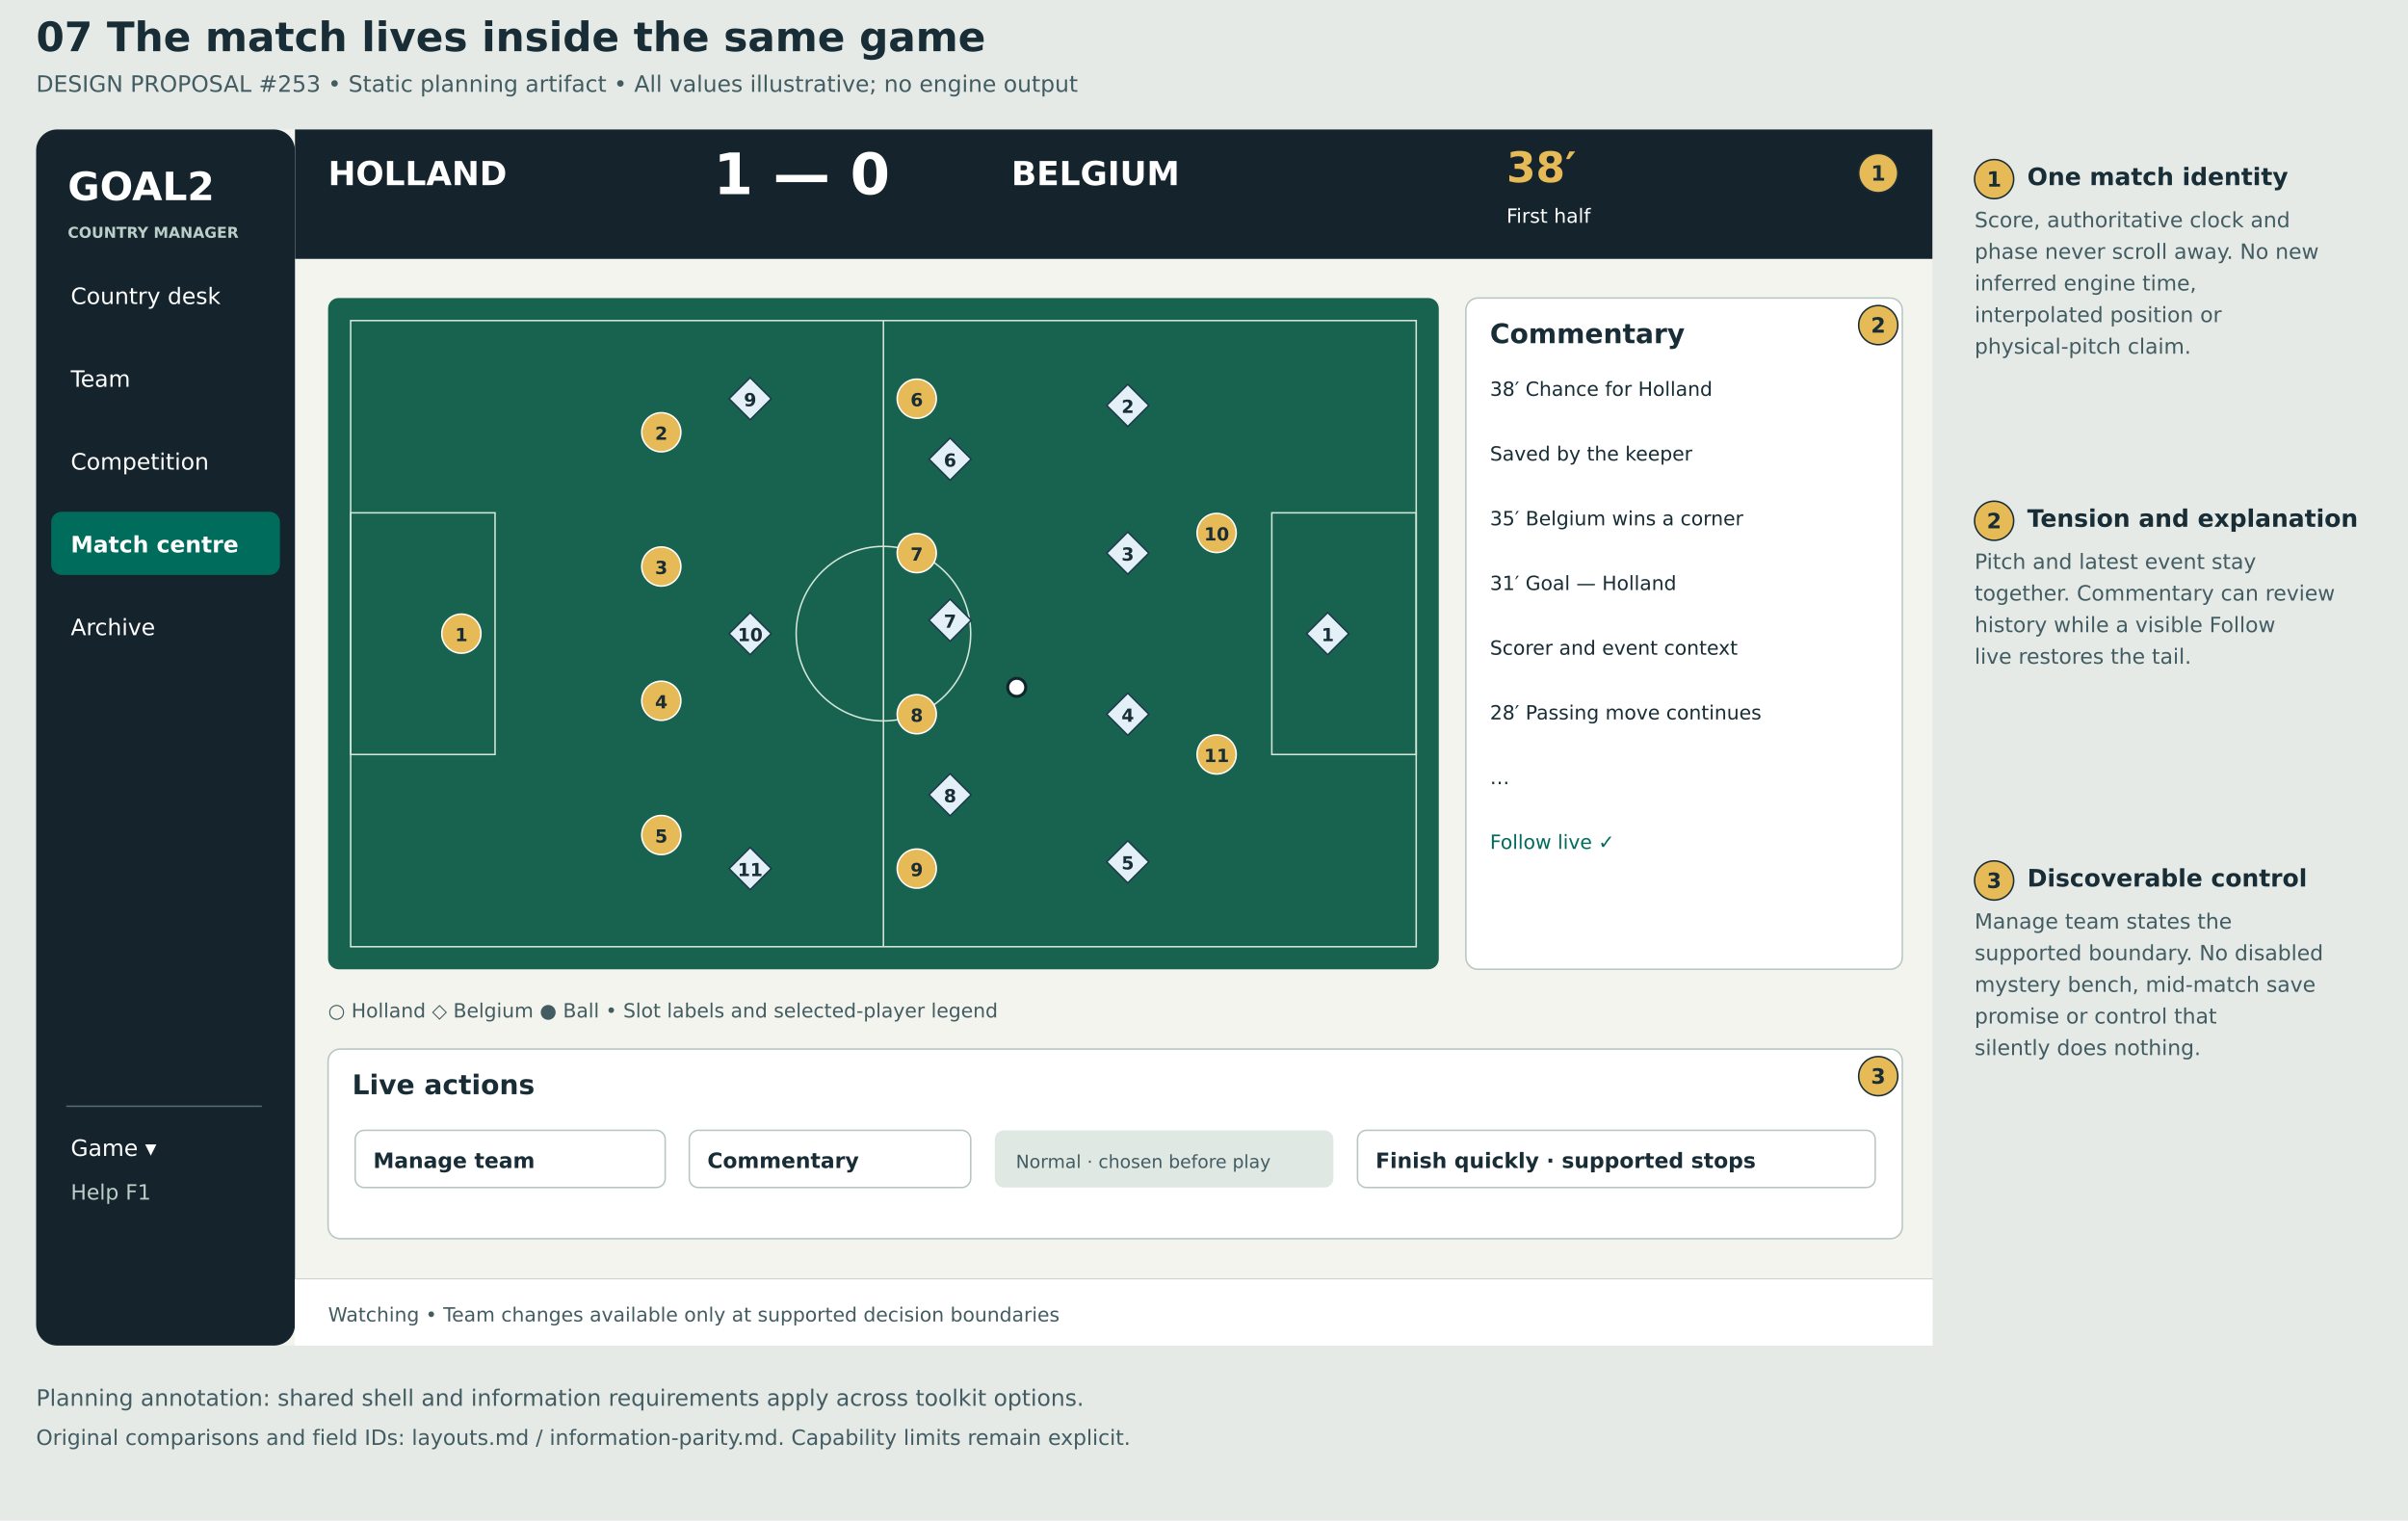
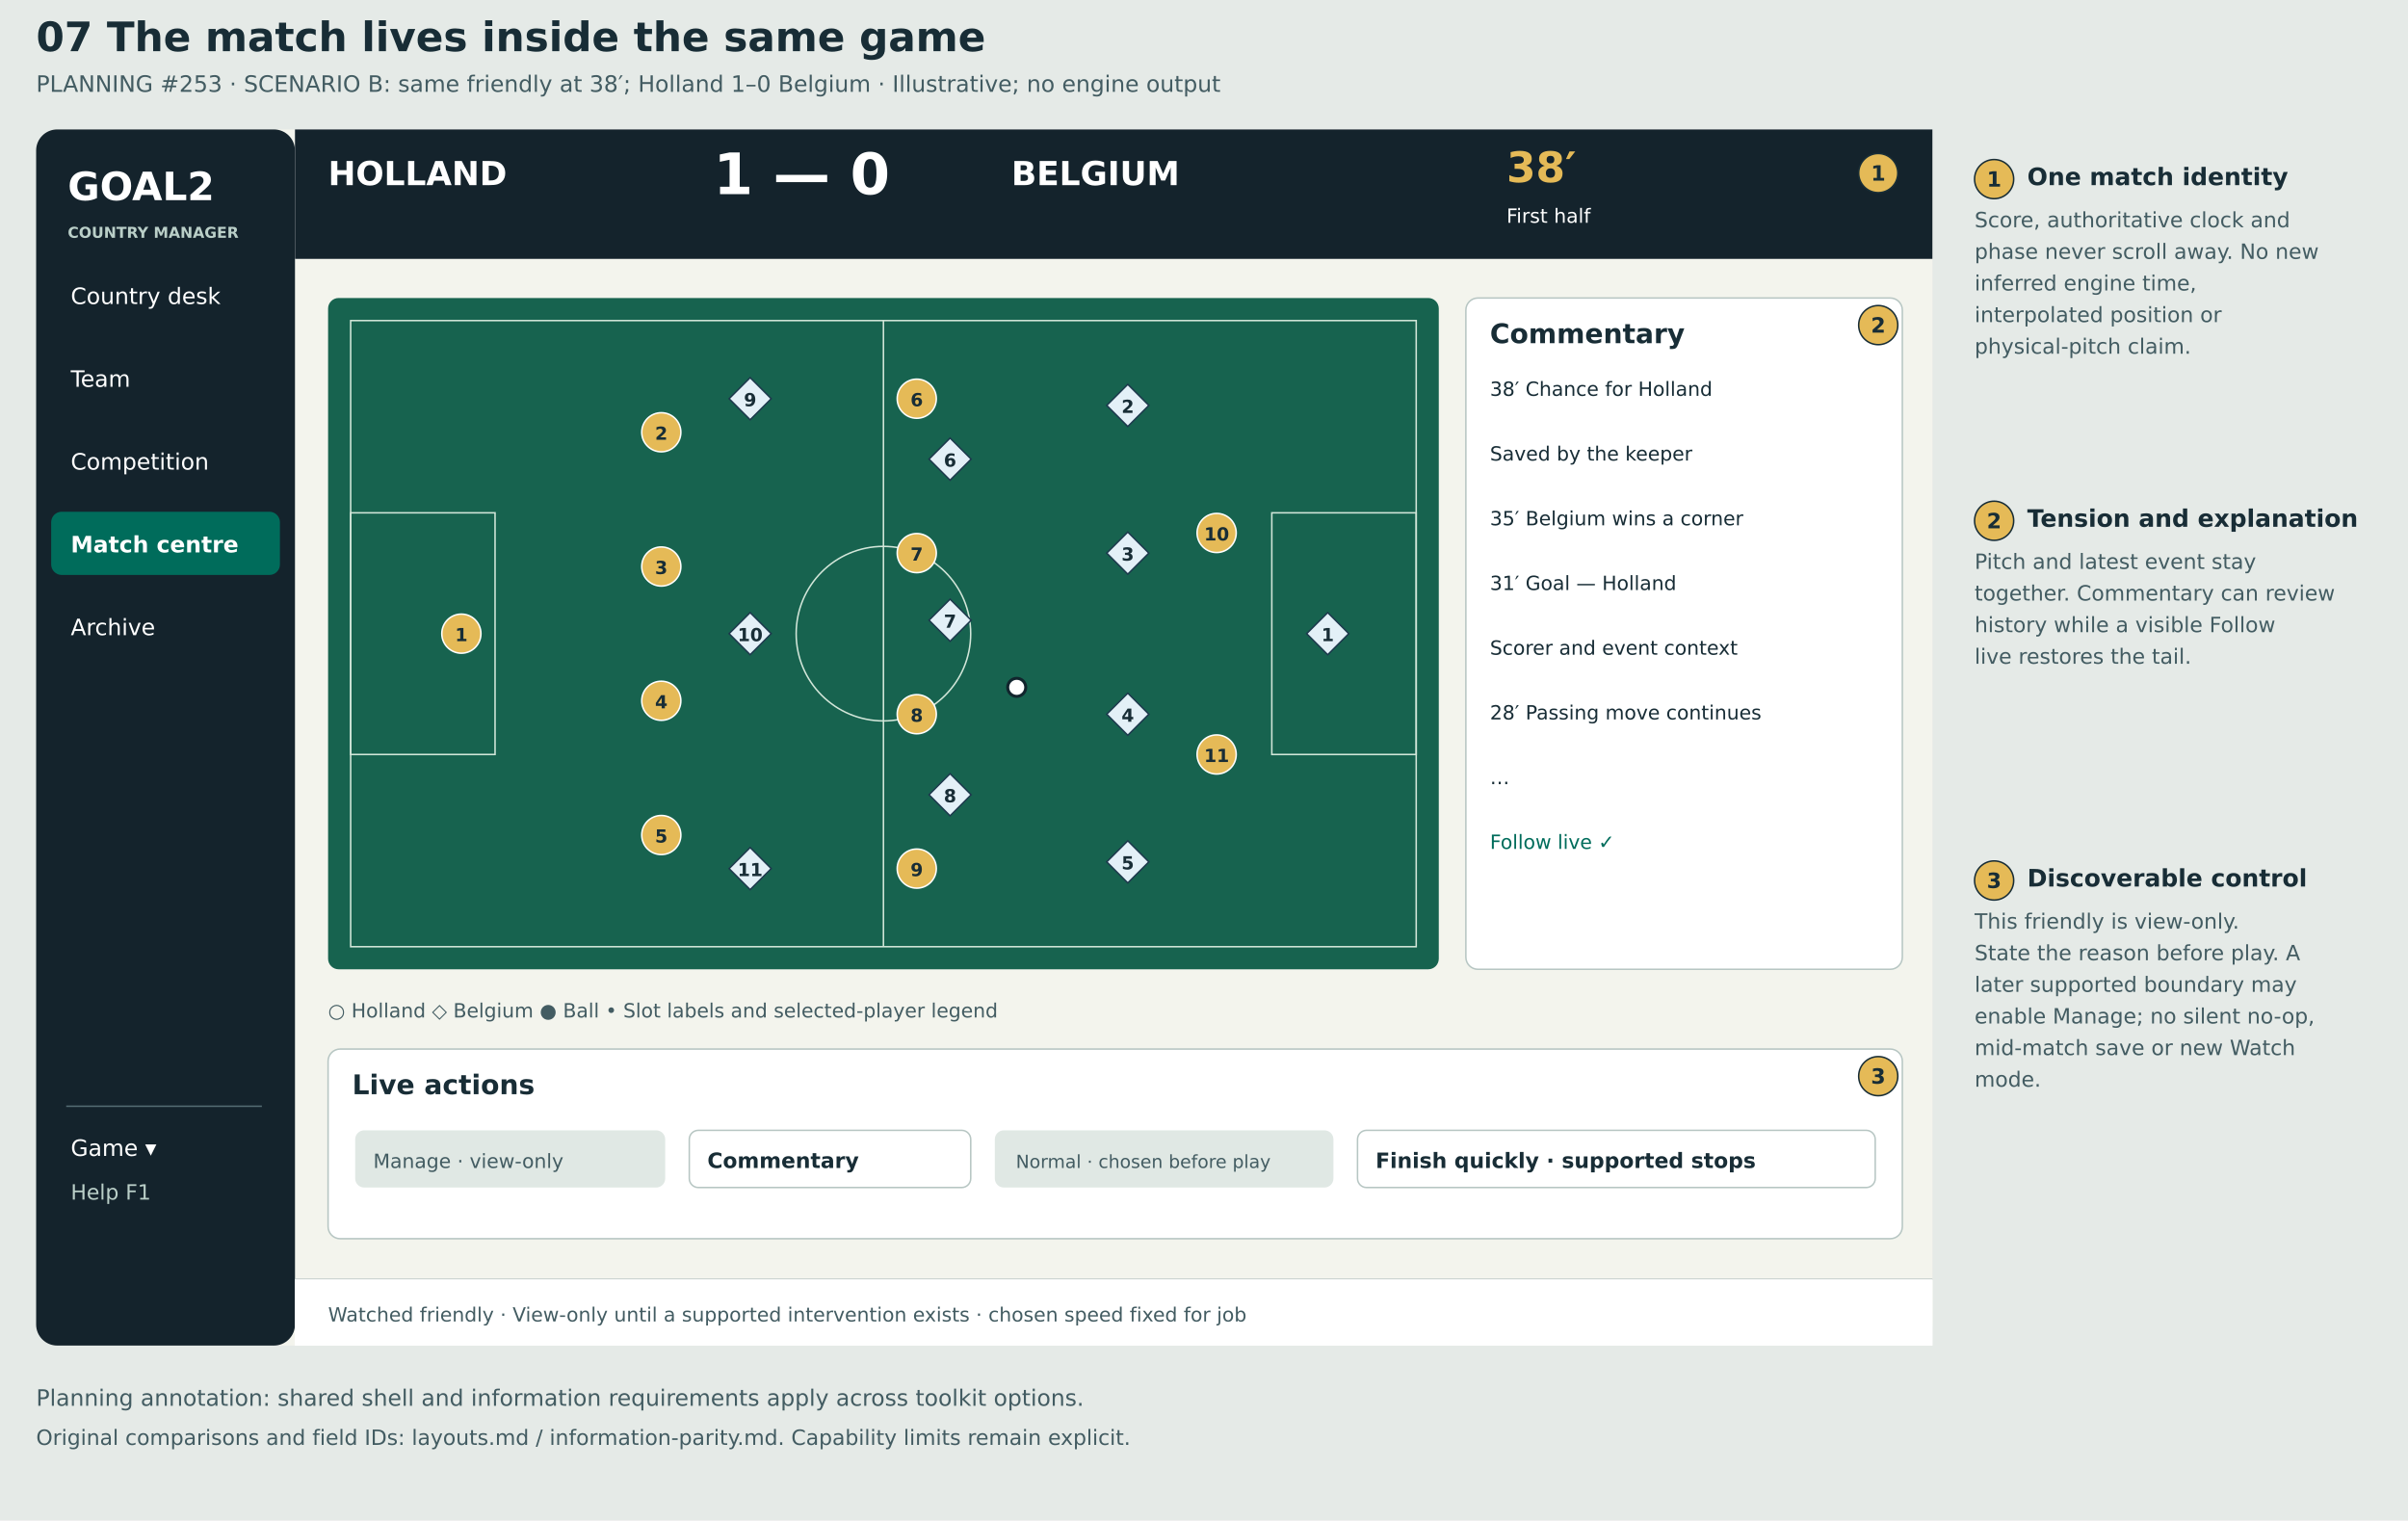
<svg xmlns="http://www.w3.org/2000/svg" width="1600" height="1010" viewBox="0 0 1600 1010" role="img" aria-labelledby="title desc">
  <g font-family="DejaVu Sans, Segoe UI, sans-serif">
    <rect x="0" y="0" width="1600" height="1010" rx="0" fill="#E5EAE7" />
    <text x="24" y="34" fill="#182D36" font-size="27" font-weight="700">07  The match lives inside the same game</text>
-     <text x="24" y="61" fill="#435C62" font-size="15" font-weight="400">DESIGN PROPOSAL #253  •  Static planning artifact  •  All values illustrative; no engine output</text>
+     <text x="24" y="61" fill="#435C62" font-size="15" font-weight="400">PLANNING #253 · SCENARIO B: same friendly at 38′; Holland 1–0 Belgium · Illustrative; no engine output</text>
    <rect x="24" y="86" width="1260" height="808" rx="14" fill="#F3F4ED" />
    <rect x="24" y="86" width="172" height="808" rx="14" fill="#14232C" />
    <text x="45" y="133" fill="#FFFFFF" font-size="26" font-weight="700">GOAL2</text>
    <text x="45" y="158" fill="#BACFC8" font-size="10" font-weight="700">COUNTRY MANAGER</text>
    <text x="47" y="202" fill="#FFFFFF" font-size="15" font-weight="400">Country desk</text>
    <text x="47" y="257" fill="#FFFFFF" font-size="15" font-weight="400">Team</text>
    <text x="47" y="312" fill="#FFFFFF" font-size="15" font-weight="400">Competition</text>
    <rect x="34" y="340" width="152" height="42" rx="7" fill="#006C5B" />
    <text x="47" y="367" fill="#FFFFFF" font-size="15" font-weight="600">Match centre</text>
    <text x="47" y="422" fill="#FFFFFF" font-size="15" font-weight="400">Archive</text>
    <line x1="44" y1="735" x2="174" y2="735" stroke="#536B71" />
    <text x="47" y="768" fill="#FFFFFF" font-size="15" font-weight="400">Game  ▾</text>
    <text x="47" y="797" fill="#BACFC8" font-size="14" font-weight="400">Help  F1</text>
    <rect x="196" y="86" width="1088" height="86" rx="0" fill="#FFFFFF" />
    <text x="218" y="118" fill="#182D36" font-size="23" font-weight="700">Holland · A Claude</text>
    <text x="218" y="148" fill="#435C62" font-size="14" font-weight="400">Scheduled friendly · Watching · illustrative frame</text>
    <rect x="990" y="105" width="270" height="38" rx="6" fill="#006C5B" />
    <text x="1002" y="130" fill="#FFFFFF" font-size="14" font-weight="600">Prepare next match</text>
    <rect x="196" y="850" width="1088" height="44" rx="0" fill="#FFFFFF" />
    <line x1="196" y1="850" x2="1284" y2="850" stroke="#B7C6C3" />
    <text x="218" y="878" fill="#435C62" font-size="13" font-weight="400">Confirmed team  •  Last saved checkpoint available in Game</text>
    <rect x="196" y="86" width="1088" height="86" rx="0" fill="#14232C" />
    <text x="218" y="123" fill="#FFFFFF" font-size="22" font-weight="700">HOLLAND</text>
    <text x="474" y="129" fill="#FFFFFF" font-size="38" font-weight="700">1 — 0</text>
    <text x="672" y="123" fill="#FFFFFF" font-size="22" font-weight="700">BELGIUM</text>
    <text x="1001" y="121" fill="#E5BA57" font-size="28" font-weight="700">38′</text>
    <text x="1001" y="148" fill="#FFFFFF" font-size="13" font-weight="400">First half</text>
    <rect x="218" y="198" width="738" height="446" rx="7" fill="#17634F" />
    <rect x="233" y="213" width="708" height="416" rx="0" fill="none" stroke="#D2E6D9" />
    <line x1="587.0" y1="213" x2="587.0" y2="629" stroke="#D2E6D9" />
    <circle cx="587.0" cy="421.0" r="57.98" fill="none" stroke="#D2E6D9" />
    <rect x="233" y="340.72" width="95.94" height="160.56" rx="0" fill="none" stroke="#D2E6D9" />
    <rect x="845.06" y="340.72" width="95.94" height="160.56" rx="0" fill="none" stroke="#D2E6D9" />
    <circle cx="306.56" cy="421.0" r="13" fill="#E5BA57" stroke="#FFFFFF" />
    <text x="306.56" y="426.0" fill="#182D36" font-size="12" font-weight="700" text-anchor="middle">1</text>
    <circle cx="439.4" cy="287.2" r="13" fill="#E5BA57" stroke="#FFFFFF" />
    <text x="439.4" y="292.2" fill="#182D36" font-size="12" font-weight="700" text-anchor="middle">2</text>
    <circle cx="439.4" cy="376.4" r="13" fill="#E5BA57" stroke="#FFFFFF" />
    <text x="439.4" y="381.4" fill="#182D36" font-size="12" font-weight="700" text-anchor="middle">3</text>
    <circle cx="439.4" cy="465.6" r="13" fill="#E5BA57" stroke="#FFFFFF" />
    <text x="439.4" y="470.6" fill="#182D36" font-size="12" font-weight="700" text-anchor="middle">4</text>
    <circle cx="439.4" cy="554.8" r="13" fill="#E5BA57" stroke="#FFFFFF" />
    <text x="439.4" y="559.8" fill="#182D36" font-size="12" font-weight="700" text-anchor="middle">5</text>
    <circle cx="609.14" cy="264.9" r="13" fill="#E5BA57" stroke="#FFFFFF" />
    <text x="609.14" y="269.9" fill="#182D36" font-size="12" font-weight="700" text-anchor="middle">6</text>
    <circle cx="609.14" cy="367.48" r="13" fill="#E5BA57" stroke="#FFFFFF" />
    <text x="609.14" y="372.48" fill="#182D36" font-size="12" font-weight="700" text-anchor="middle">7</text>
    <circle cx="609.14" cy="474.52" r="13" fill="#E5BA57" stroke="#FFFFFF" />
    <text x="609.14" y="479.52" fill="#182D36" font-size="12" font-weight="700" text-anchor="middle">8</text>
    <circle cx="609.14" cy="577.1" r="13" fill="#E5BA57" stroke="#FFFFFF" />
    <text x="609.14" y="582.1" fill="#182D36" font-size="12" font-weight="700" text-anchor="middle">9</text>
    <circle cx="808.4" cy="354.1" r="13" fill="#E5BA57" stroke="#FFFFFF" />
    <text x="808.4" y="359.1" fill="#182D36" font-size="12" font-weight="700" text-anchor="middle">10</text>
    <circle cx="808.4" cy="501.28" r="13" fill="#E5BA57" stroke="#FFFFFF" />
    <text x="808.4" y="506.28" fill="#182D36" font-size="12" font-weight="700" text-anchor="middle">11</text>
    <path d="M882.2,407.0 L896.2,421.0 L882.2,435.0 L868.2,421.0 Z" fill="#E3F0F7" stroke="#1C394C" />
    <text x="882.2" y="426.0" fill="#182D36" font-size="12" font-weight="700" text-anchor="middle">1</text>
    <path d="M749.36,255.36 L763.36,269.36 L749.36,283.36 L735.36,269.36 Z" fill="#E3F0F7" stroke="#1C394C" />
    <text x="749.36" y="274.36" fill="#182D36" font-size="12" font-weight="700" text-anchor="middle">2</text>
    <path d="M749.36,353.48 L763.36,367.48 L749.36,381.48 L735.36,367.48 Z" fill="#E3F0F7" stroke="#1C394C" />
    <text x="749.36" y="372.48" fill="#182D36" font-size="12" font-weight="700" text-anchor="middle">3</text>
    <path d="M749.36,460.52 L763.36,474.52 L749.36,488.52 L735.36,474.52 Z" fill="#E3F0F7" stroke="#1C394C" />
    <text x="749.36" y="479.52" fill="#182D36" font-size="12" font-weight="700" text-anchor="middle">4</text>
    <path d="M749.36,558.64 L763.36,572.64 L749.36,586.64 L735.36,572.64 Z" fill="#E3F0F7" stroke="#1C394C" />
    <text x="749.36" y="577.64" fill="#182D36" font-size="12" font-weight="700" text-anchor="middle">5</text>
    <path d="M631.28,291.04 L645.28,305.04 L631.28,319.04 L617.28,305.04 Z" fill="#E3F0F7" stroke="#1C394C" />
    <text x="631.28" y="310.04" fill="#182D36" font-size="12" font-weight="700" text-anchor="middle">6</text>
    <path d="M631.28,398.08 L645.28,412.08 L631.28,426.08 L617.28,412.08 Z" fill="#E3F0F7" stroke="#1C394C" />
    <text x="631.28" y="417.08" fill="#182D36" font-size="12" font-weight="700" text-anchor="middle">7</text>
    <path d="M631.28,514.04 L645.28,528.04 L631.28,542.04 L617.28,528.04 Z" fill="#E3F0F7" stroke="#1C394C" />
    <text x="631.28" y="533.04" fill="#182D36" font-size="12" font-weight="700" text-anchor="middle">8</text>
    <path d="M498.44,250.9 L512.44,264.9 L498.44,278.9 L484.44,264.9 Z" fill="#E3F0F7" stroke="#1C394C" />
    <text x="498.44" y="269.9" fill="#182D36" font-size="12" font-weight="700" text-anchor="middle">9</text>
    <path d="M498.44,407.0 L512.44,421.0 L498.44,435.0 L484.44,421.0 Z" fill="#E3F0F7" stroke="#1C394C" />
    <text x="498.44" y="426.0" fill="#182D36" font-size="12" font-weight="700" text-anchor="middle">10</text>
    <path d="M498.44,563.1 L512.44,577.1 L498.44,591.1 L484.44,577.1 Z" fill="#E3F0F7" stroke="#1C394C" />
    <text x="498.44" y="582.1" fill="#182D36" font-size="12" font-weight="700" text-anchor="middle">11</text>
    <circle cx="675.56" cy="456.68" r="6" fill="#FFFFFF" stroke="#11252D" stroke-width="2" />
    <rect x="974" y="198" width="290" height="446" rx="8" fill="#FFFFFF" stroke="#B7C6C3" />
    <text x="990" y="228" fill="#182D36" font-size="18" font-weight="700">Commentary</text>
    <text x="990" y="263" fill="#182D36" font-size="13" font-weight="400">38′   Chance for Holland</text>
    <text x="990" y="306" fill="#182D36" font-size="13" font-weight="400">        Saved by the keeper</text>
    <text x="990" y="349" fill="#182D36" font-size="13" font-weight="400">35′   Belgium wins a corner</text>
    <text x="990" y="392" fill="#182D36" font-size="13" font-weight="400">31′   Goal — Holland</text>
    <text x="990" y="435" fill="#182D36" font-size="13" font-weight="400">        Scorer and event context</text>
    <text x="990" y="478" fill="#182D36" font-size="13" font-weight="400">28′   Passing move continues</text>
    <text x="990" y="521" fill="#182D36" font-size="13" font-weight="400">…</text>
    <text x="990" y="564" fill="#006C5B" font-size="13" font-weight="400">Follow live ✓</text>
    <text x="218" y="676" fill="#435C62" font-size="13" font-weight="400">○ Holland   ◇ Belgium   ● Ball  •  Slot labels and selected-player legend</text>
    <rect x="218" y="697" width="1046" height="126" rx="8" fill="#FFFFFF" stroke="#B7C6C3" />
    <text x="234" y="727" fill="#182D36" font-size="18" font-weight="700">Live actions</text>
-     <rect x="236" y="751" width="206" height="38" rx="6" fill="#FFFFFF" stroke="#B7C6C3" />
-     <text x="248" y="776" fill="#182D36" font-size="14" font-weight="600">Manage team</text>
+     <rect x="236" y="751" width="206" height="38" rx="6" fill="#E0E8E4" />
+     <text x="248" y="776" fill="#435C62" font-size="13" font-weight="400">Manage · view-only</text>
    <rect x="458" y="751" width="187" height="38" rx="6" fill="#FFFFFF" stroke="#B7C6C3" />
    <text x="470" y="776" fill="#182D36" font-size="14" font-weight="600">Commentary</text>
    <rect x="661" y="751" width="225" height="38" rx="6" fill="#E0E8E4" />
    <text x="675" y="776" fill="#435C62" font-size="12" font-weight="400">Normal · chosen before play</text>
    <rect x="902" y="751" width="344" height="38" rx="6" fill="#FFFFFF" stroke="#B7C6C3" />
    <text x="914" y="776" fill="#182D36" font-size="14" font-weight="600">Finish quickly · supported stops</text>
    <rect x="196" y="850" width="1088" height="44" rx="0" fill="#FFFFFF" />
-     <text x="218" y="878" fill="#435C62" font-size="13" font-weight="400">Watching  •  Team changes available only at supported decision boundaries</text>
+     <text x="218" y="878" fill="#435C62" font-size="13" font-weight="400">Watched friendly · View-only until a supported intervention exists · chosen speed fixed for job</text>
    <circle cx="1248" cy="115" r="13" fill="#E5BA57" stroke="#182D36" />
    <text x="1248" y="120" fill="#182D36" font-size="14" font-weight="700" text-anchor="middle">1</text>
    <circle cx="1248" cy="216" r="13" fill="#E5BA57" stroke="#182D36" />
    <text x="1248" y="221" fill="#182D36" font-size="14" font-weight="700" text-anchor="middle">2</text>
    <circle cx="1248" cy="715" r="13" fill="#E5BA57" stroke="#182D36" />
    <text x="1248" y="720" fill="#182D36" font-size="14" font-weight="700" text-anchor="middle">3</text>
    <circle cx="1325" cy="119" r="13" fill="#E5BA57" stroke="#182D36" />
    <text x="1325" y="124" fill="#182D36" font-size="14" font-weight="700" text-anchor="middle">1</text>
    <text x="1347" y="123" fill="#182D36" font-size="16" font-weight="700">One match identity</text>
    <text x="1312" y="151" fill="#435C62" font-size="14" font-weight="400">Score, authoritative clock and</text>
    <text x="1312" y="172" fill="#435C62" font-size="14" font-weight="400">phase never scroll away. No new</text>
    <text x="1312" y="193" fill="#435C62" font-size="14" font-weight="400">inferred engine time,</text>
    <text x="1312" y="214" fill="#435C62" font-size="14" font-weight="400">interpolated position or</text>
    <text x="1312" y="235" fill="#435C62" font-size="14" font-weight="400">physical-pitch claim.</text>
    <circle cx="1325" cy="346" r="13" fill="#E5BA57" stroke="#182D36" />
    <text x="1325" y="351" fill="#182D36" font-size="14" font-weight="700" text-anchor="middle">2</text>
    <text x="1347" y="350" fill="#182D36" font-size="16" font-weight="700">Tension and explanation</text>
    <text x="1312" y="378" fill="#435C62" font-size="14" font-weight="400">Pitch and latest event stay</text>
    <text x="1312" y="399" fill="#435C62" font-size="14" font-weight="400">together. Commentary can review</text>
    <text x="1312" y="420" fill="#435C62" font-size="14" font-weight="400">history while a visible Follow</text>
    <text x="1312" y="441" fill="#435C62" font-size="14" font-weight="400">live restores the tail.</text>
    <circle cx="1325" cy="585" r="13" fill="#E5BA57" stroke="#182D36" />
    <text x="1325" y="590" fill="#182D36" font-size="14" font-weight="700" text-anchor="middle">3</text>
    <text x="1347" y="589" fill="#182D36" font-size="16" font-weight="700">Discoverable control</text>
-     <text x="1312" y="617" fill="#435C62" font-size="14" font-weight="400">Manage team states the</text>
-     <text x="1312" y="638" fill="#435C62" font-size="14" font-weight="400">supported boundary. No disabled</text>
-     <text x="1312" y="659" fill="#435C62" font-size="14" font-weight="400">mystery bench, mid-match save</text>
-     <text x="1312" y="680" fill="#435C62" font-size="14" font-weight="400">promise or control that</text>
-     <text x="1312" y="701" fill="#435C62" font-size="14" font-weight="400">silently does nothing.</text>
+     <text x="1312" y="617" fill="#435C62" font-size="14" font-weight="400">This friendly is view-only.</text>
+     <text x="1312" y="638" fill="#435C62" font-size="14" font-weight="400">State the reason before play. A</text>
+     <text x="1312" y="659" fill="#435C62" font-size="14" font-weight="400">later supported boundary may</text>
+     <text x="1312" y="680" fill="#435C62" font-size="14" font-weight="400">enable Manage; no silent no-op,</text>
+     <text x="1312" y="701" fill="#435C62" font-size="14" font-weight="400">mid-match save or new Watch</text>
+     <text x="1312" y="722" fill="#435C62" font-size="14" font-weight="400">mode.</text>
    <text x="24" y="934" fill="#435C62" font-size="15" font-weight="400">Planning annotation: shared shell and information requirements apply across toolkit options.</text>
    <text x="24" y="960" fill="#435C62" font-size="14" font-weight="400">Original comparisons and field IDs: layouts.md / information-parity.md. Capability limits remain explicit.</text>
  </g>
</svg>
